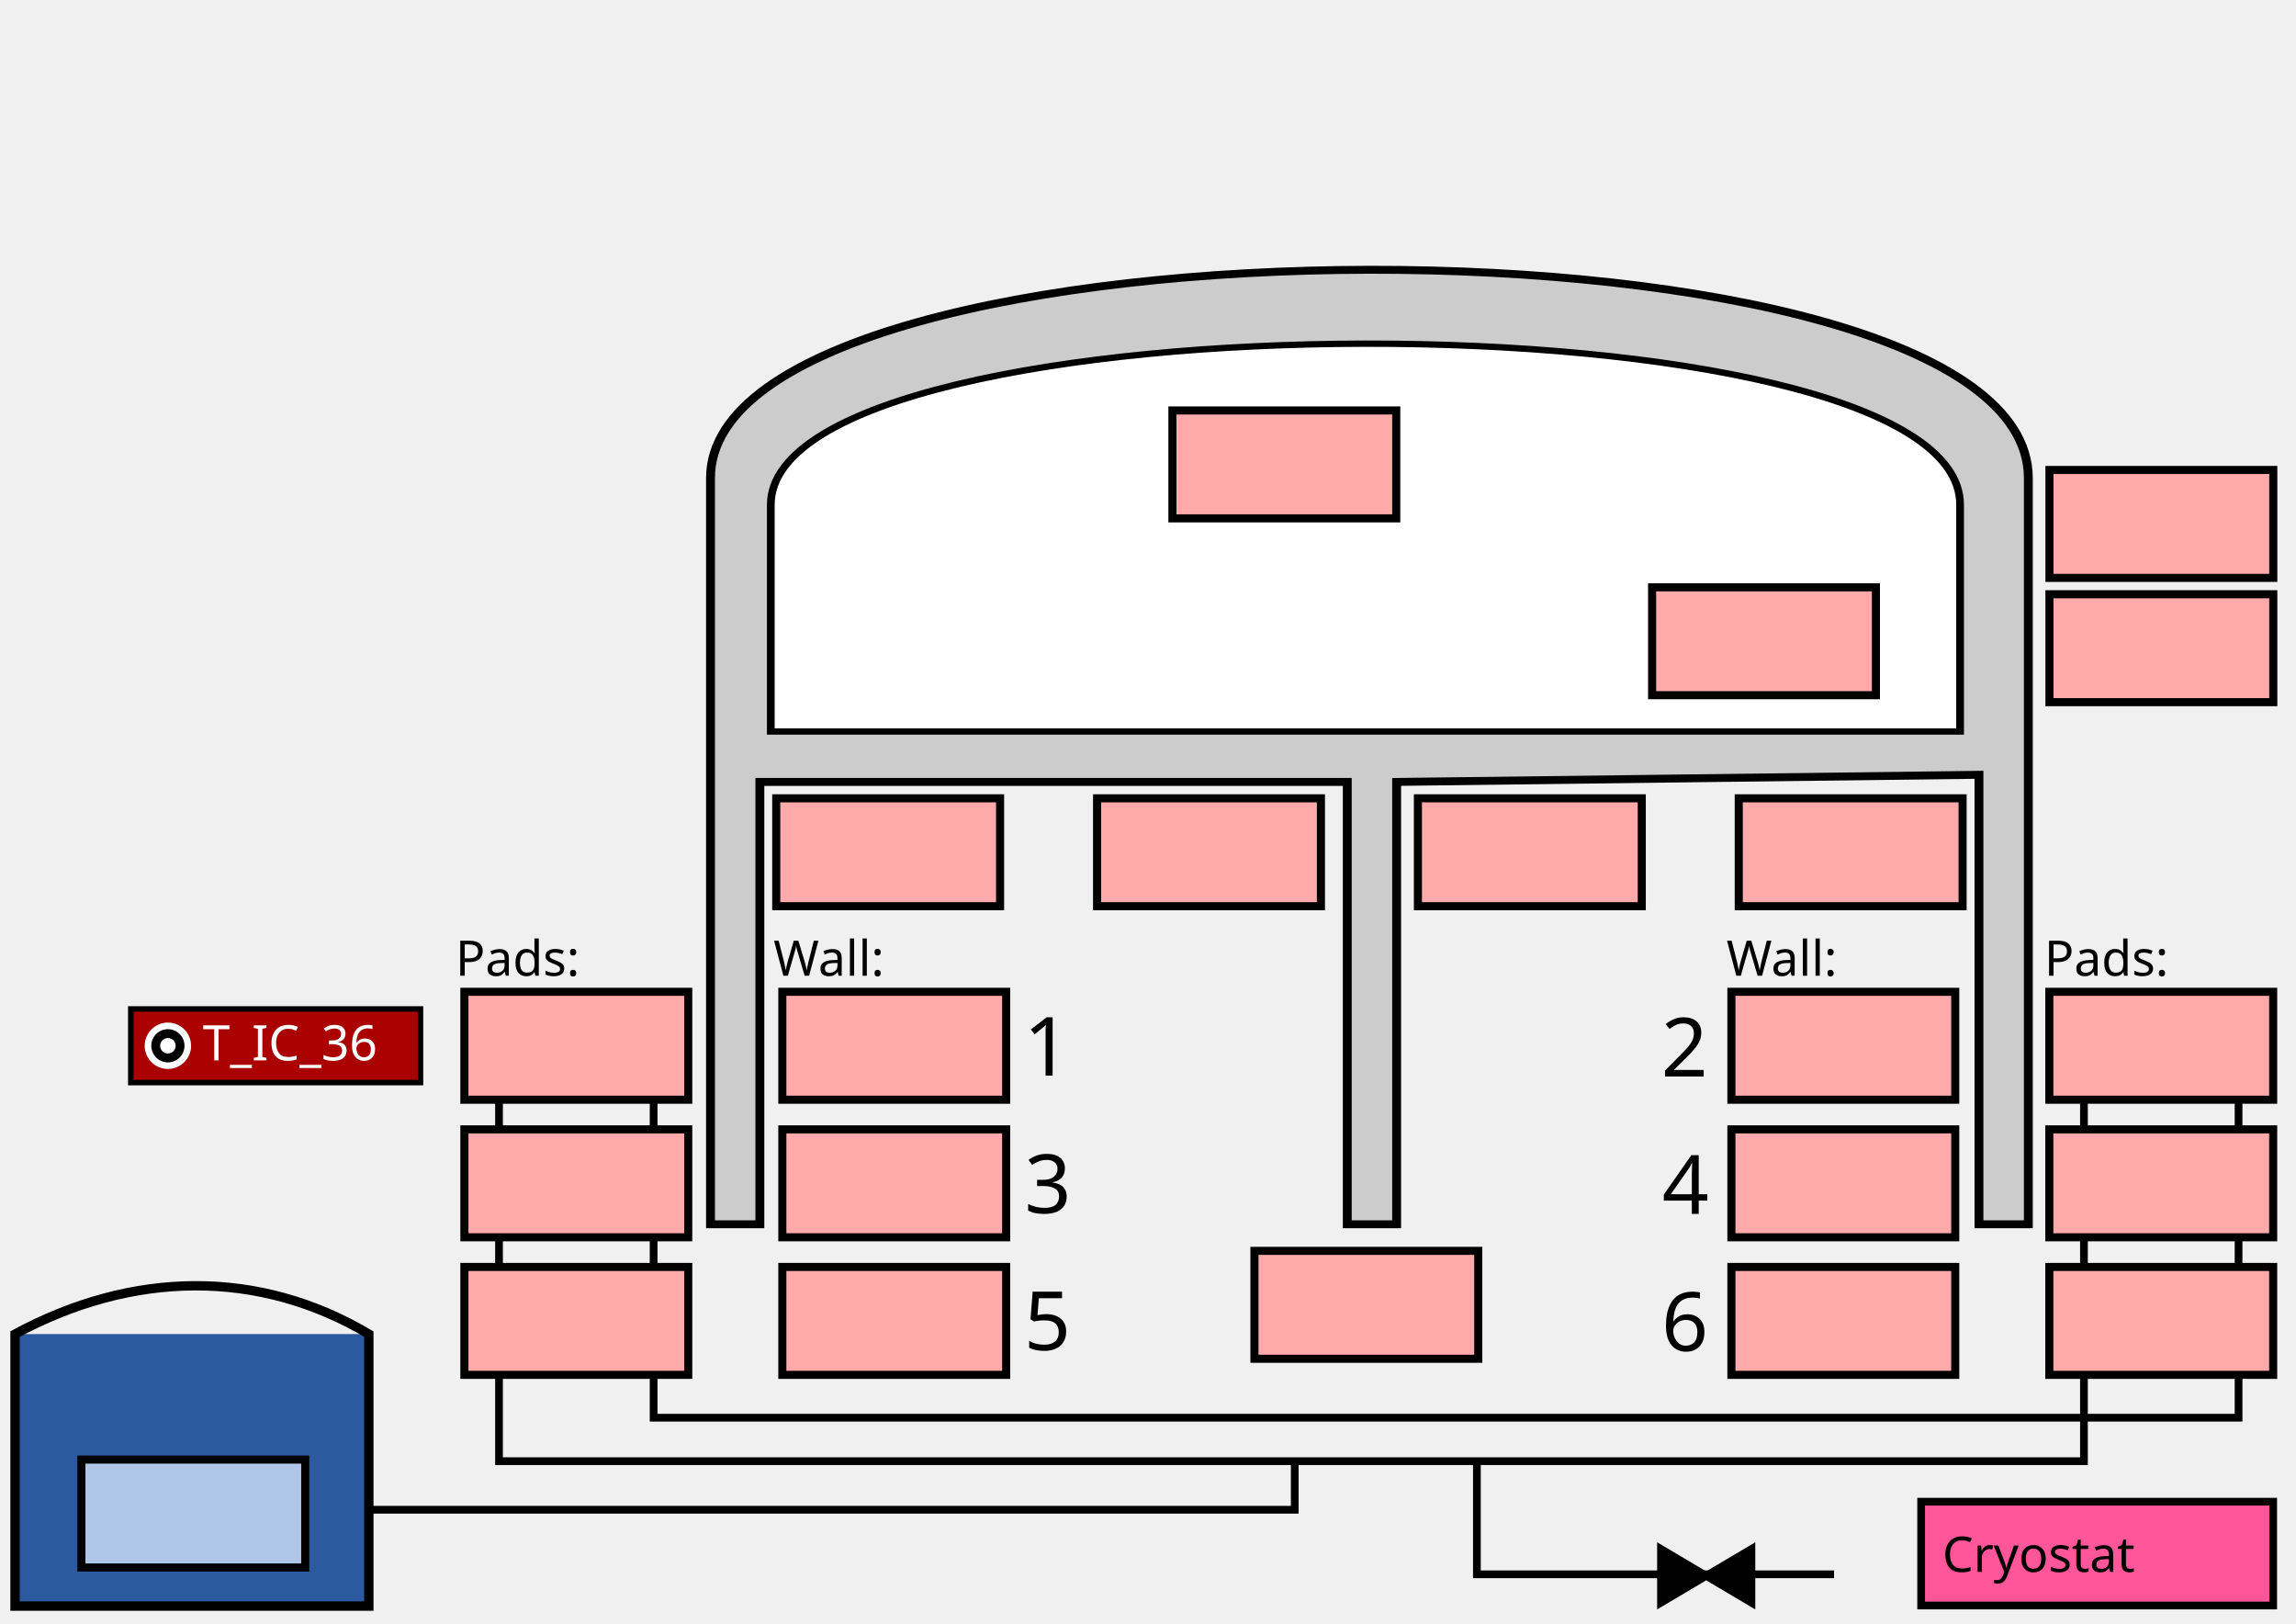
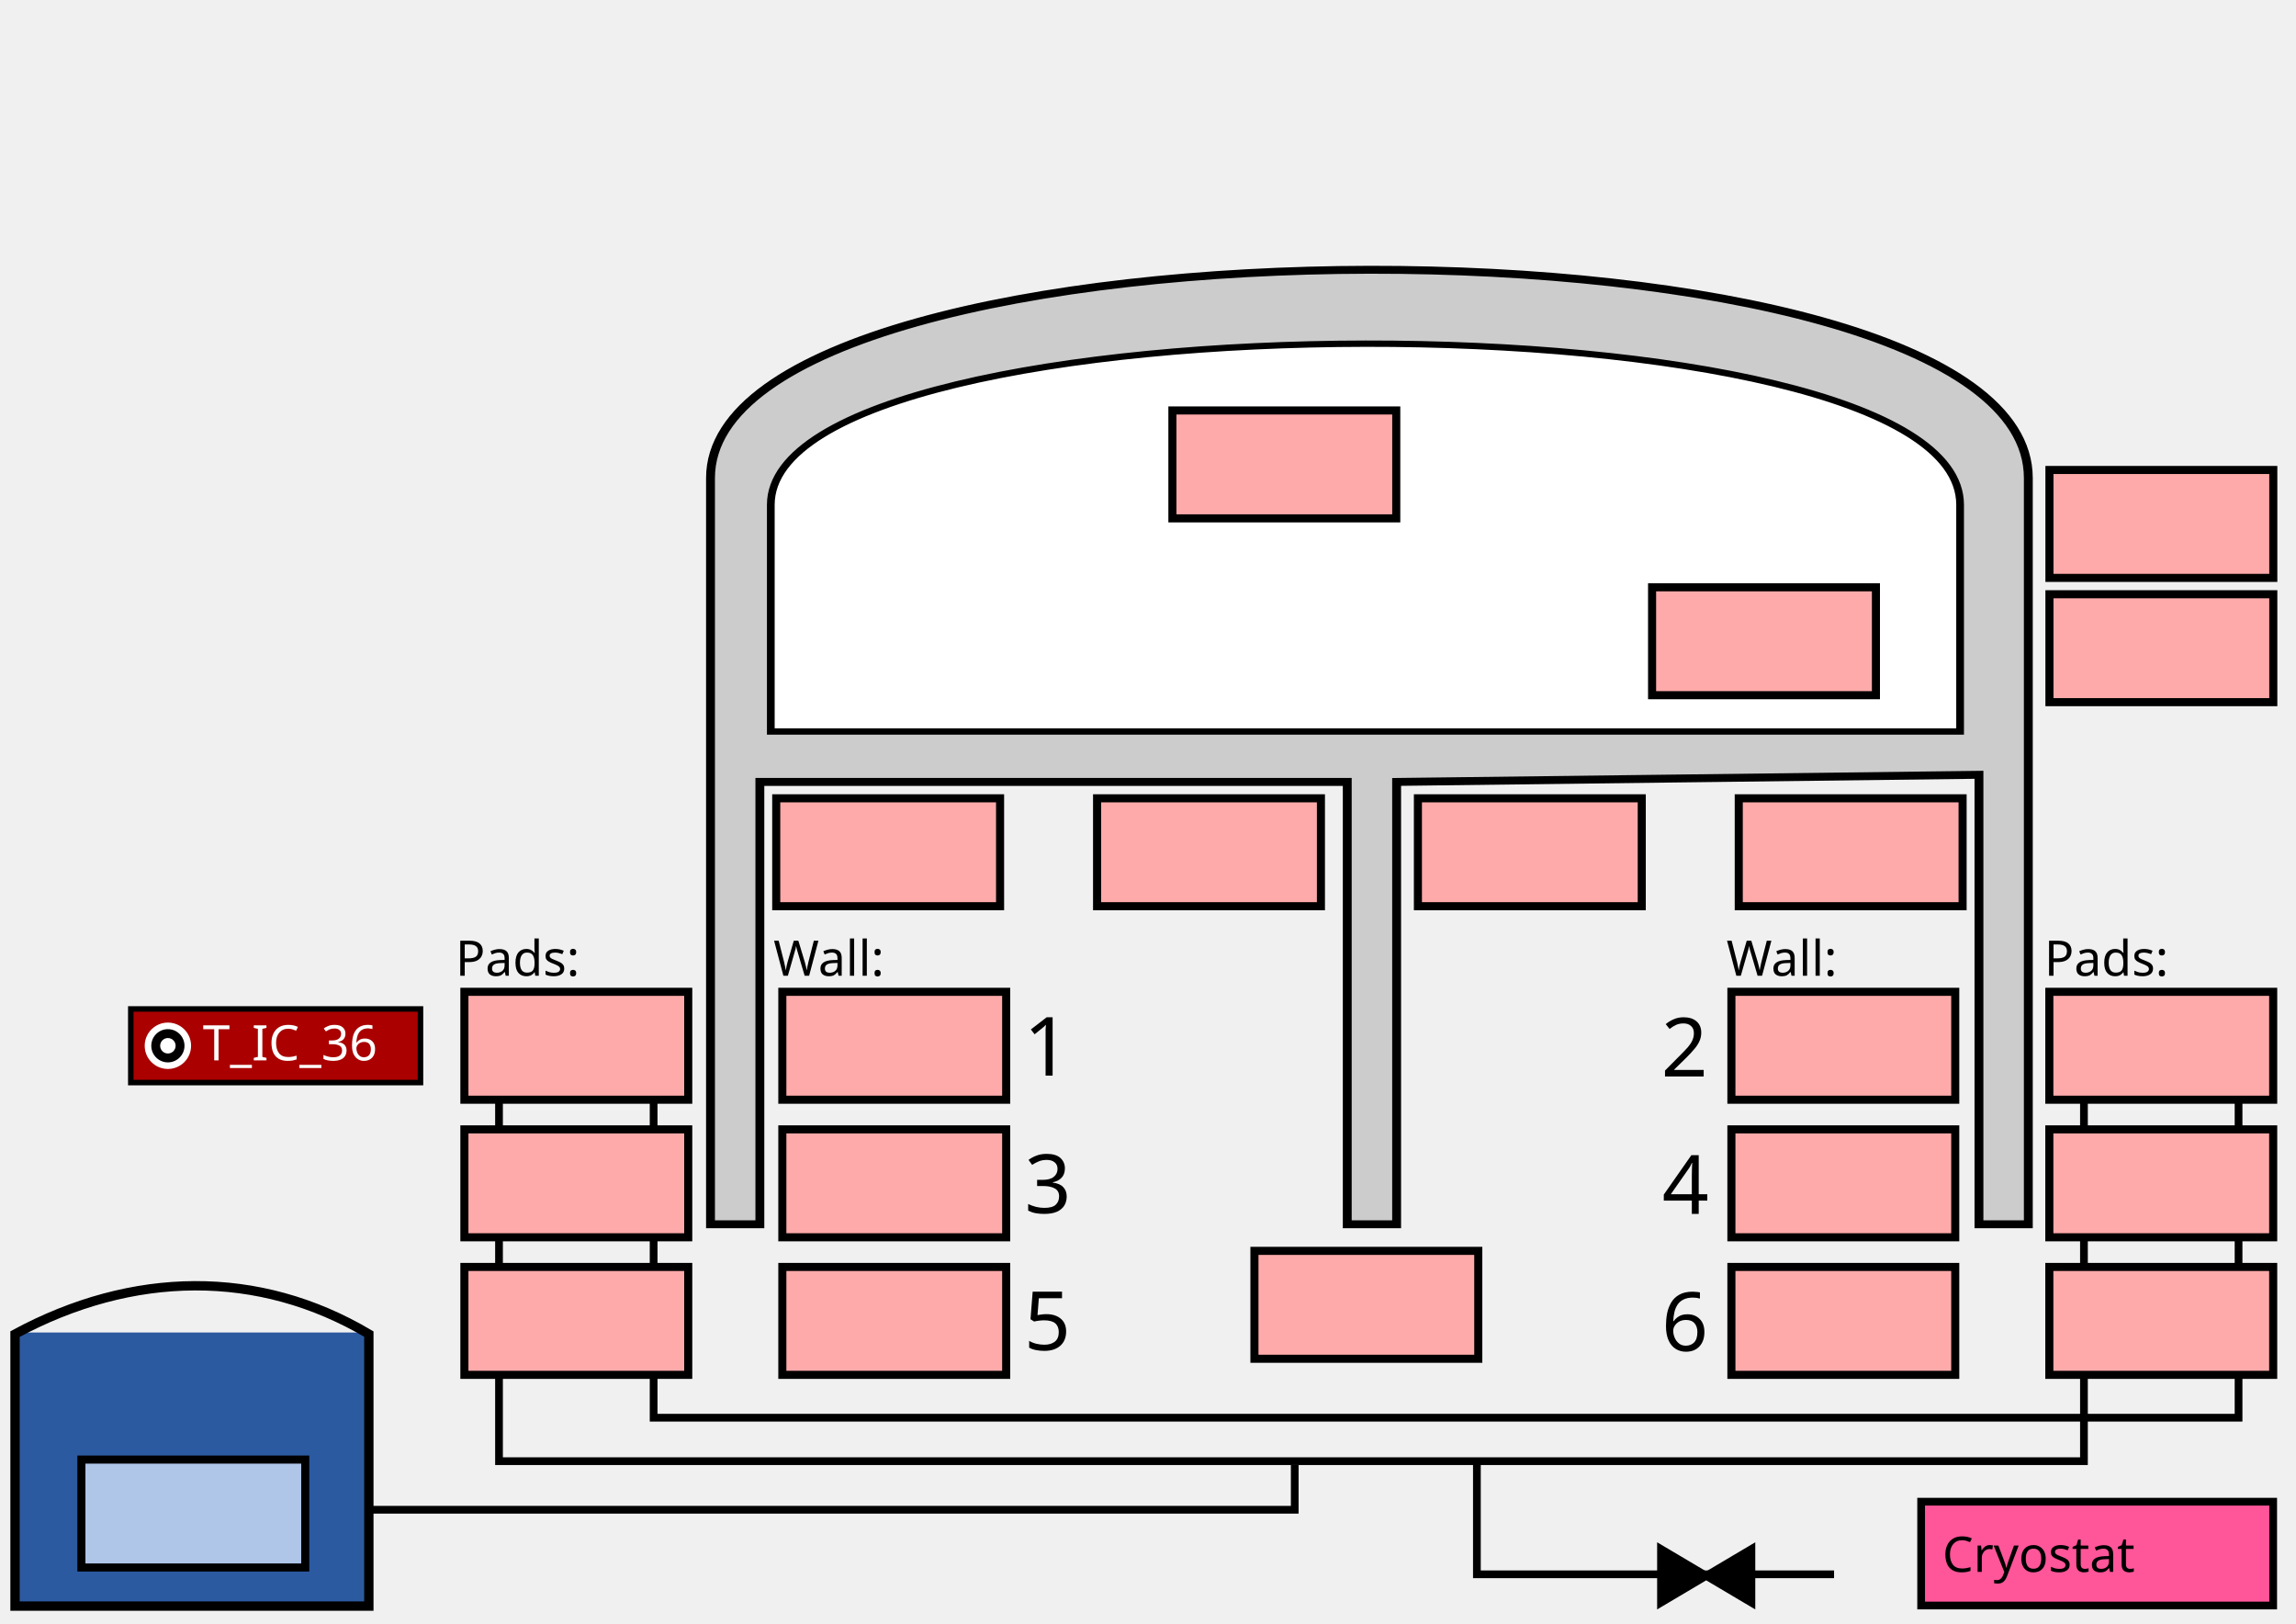
<svg xmlns="http://www.w3.org/2000/svg" width="297mm" height="210mm" viewBox="0 0 297 210" version="1.1" id="svg5">
  <defs id="defs2">
    <marker style="overflow:visible;" id="marker55454" refX="0.0" refY="0.0" orient="auto">
      <path transform="scale(0.2) rotate(180) translate(6,0)" style="fill-rule:evenodd;fill:context-stroke;stroke:context-stroke;stroke-width:1.0pt;" d="M 0.0,0.0 L 5.0,-5.0 L -12.5,0.0 L 5.0,5.0 L 0.0,0.0 z " id="path55452" />
    </marker>
    <marker style="overflow:visible" id="marker55444" refX="0.0" refY="0.0" orient="auto">
      <path transform="scale(0.2) translate(6,0)" style="fill-rule:evenodd;fill:context-stroke;stroke:context-stroke;stroke-width:1.0pt" d="M 0.0,0.0 L 5.0,-5.0 L -12.5,0.0 L 5.0,5.0 L 0.0,0.0 z " id="path55442" />
    </marker>
    <marker style="overflow:visible;" id="Arrow1Send" refX="0.0" refY="0.0" orient="auto">
      <path transform="scale(0.2) rotate(180) translate(6,0)" style="fill-rule:evenodd;fill:context-stroke;stroke:context-stroke;stroke-width:1.0pt;" d="M 0.0,0.0 L 5.0,-5.0 L -12.5,0.0 L 5.0,5.0 L 0.0,0.0 z " id="path55165" />
    </marker>
    <marker style="overflow:visible" id="Arrow1Sstart" refX="0.0" refY="0.0" orient="auto">
      <path transform="scale(0.2) translate(6,0)" style="fill-rule:evenodd;fill:context-stroke;stroke:context-stroke;stroke-width:1.0pt" d="M 0.0,0.0 L 5.0,-5.0 L -12.5,0.0 L 5.0,5.0 L 0.0,0.0 z " id="path55162" />
    </marker>
    <marker style="overflow:visible;" id="Arrow1Lend" refX="0.0" refY="0.0" orient="auto">
      <path transform="scale(0.8) rotate(180) translate(12.5,0)" style="fill-rule:evenodd;fill:context-stroke;stroke:context-stroke;stroke-width:1.0pt;" d="M 0.0,0.0 L 5.0,-5.0 L -12.5,0.0 L 5.0,5.0 L 0.0,0.0 z " id="path55153" />
    </marker>
    <marker style="overflow:visible" id="Arrow1Lstart" refX="0.0" refY="0.0" orient="auto">
      <path transform="scale(0.8) translate(12.5,0)" style="fill-rule:evenodd;fill:context-stroke;stroke:context-stroke;stroke-width:1.0pt" d="M 0.0,0.0 L 5.0,-5.0 L -12.5,0.0 L 5.0,5.0 L 0.0,0.0 z " id="path55150" />
    </marker>
    <style id="style74938">
.on {
  fill:#008000;
}


.off {
  fill:#808080;
}

.offgone.off {
  opacity:0;
}

@keyframes spin {
    from {transform:rotate(0deg);}
    to {transform:rotate(360deg);}
}
 
.spinner.on {
  animation: spin 4s infinite linear;
  transform: translate(100px, 100px);
}</style>
  </defs>
  <g id="layer1">
    <path style="fill:none;stroke:#000000;stroke-width:1;stroke-linecap:butt;stroke-linejoin:miter;stroke-miterlimit:4;stroke-dasharray:none;stroke-opacity:1" d="m 289.57,129.117 v 54.24 H 187.06 84.55 v -52.917" id="path2223" />
    <path style="fill:none;stroke:#000000;stroke-width:1;stroke-linecap:butt;stroke-linejoin:miter;stroke-miterlimit:4;stroke-dasharray:none;stroke-opacity:1" d="m 269.57,134.739 v 54.24 H 167.06 64.55 v -52.917" id="path2223-4" />
    <path style="fill:none;stroke:#000000;stroke-width:1;stroke-linecap:butt;stroke-linejoin:miter;stroke-miterlimit:4;stroke-dasharray:none;stroke-opacity:1" d="m 43.127,195.262 h 40.746 83.608 v -5.821" id="path3242" />
    <path style="fill:none;stroke:#000000;stroke-width:1;stroke-linecap:butt;stroke-linejoin:miter;stroke-miterlimit:4;stroke-dasharray:none;stroke-opacity:1" d="M 237.246,203.612 H 222.108 191.044 V 188.927" id="path3242-2" />
    <g id="g53370-6-8-4" transform="translate(-34.27666,-17.13065)" />
    <g id="g9529" transform="matrix(1.147722,0,0,1.022624,6.704714,-50.66155)" style="fill:#cccccc">
      <path id="rect1501" style="fill:#cccccc;stroke:#000000;stroke-width:1;stroke-miterlimit:4;stroke-dasharray:none" d="m 222.763,204.377 h -5.564 v -56.846 l -65.633,0.903 v 55.943 h -5.564 V 148.434 H 79.8 v 55.943 H 74.237 L 74.237,110 c 0,-34.853 148.526,-35.39 148.526,0 z" />
    </g>
    <g id="g9529-3" transform="matrix(1.035799,0,0,0.8491817,22.81225,-30.2971)" style="fill:#cccccc">
      <path id="rect1501-7" style="fill:#ffffff;stroke:#000000;stroke-width:0.965;stroke-miterlimit:4;stroke-dasharray:none" d="m 222.763,147.087 c 0,0 -102.806,0 -148.526,0 l 2.12e-4,-34.521 c 0,-32.476 148.526,-32.977 148.526,0 z" />
    </g>
    <text xml:space="preserve" style="font-style:normal;font-weight:normal;font-size:10.583px;line-height:1.25;font-family:sans-serif;fill:#000000;fill-opacity:1;stroke:none;stroke-width:0.265" x="118.02" y="96.286" id="text4457">
      <tspan id="tspan4455" style="stroke-width:0.265" x="118.02" y="96.286" />
    </text>
    <g id="link_main" class="link" transform="translate(54.9375,0.8090022)">
      <g id="g158619-1">
        <rect style="fill:#ff5599;stroke:#000000;stroke-width:1;stroke-miterlimit:4;stroke-dasharray:none;stroke-opacity:1" id="rect35972-4-5" width="45.538" height="13.429" x="193.572" y="193.41" />
        <text xml:space="preserve" style="font-style:normal;font-weight:normal;font-size:6.35px;line-height:1.25;font-family:sans-serif;text-align:center;text-anchor:middle;fill:#000000;fill-opacity:1;stroke:none;stroke-width:0.265" x="216.198" y="202.488" id="text35980-9-1">
          <tspan id="linkc" style="font-size:6.35px;text-align:center;text-anchor:middle;stroke-width:0.265" x="216.198" y="202.488">Cryostat</tspan>
        </text>
      </g>
    </g>
    <rect style="fill:#ffaaaa;stroke:#000000;stroke-width:1.044;stroke-miterlimit:4;stroke-dasharray:none;stroke-opacity:1" id="sensorbox_T_IC_17" width="28.956" height="13.956" x="162.268" y="161.779" />
    <rect style="fill:#ffaaaa;stroke:#000000;stroke-width:1.044;stroke-miterlimit:4;stroke-dasharray:none;stroke-opacity:1" id="sensorbox_T_IC_14" width="28.956" height="13.956" x="183.414" y="103.248" />
    <rect style="fill:#ffaaaa;stroke:#000000;stroke-width:1.044;stroke-miterlimit:4;stroke-dasharray:none;stroke-opacity:1" id="sensorbox_T_IC_15" width="28.956" height="13.956" x="224.917" y="103.248" />
    <rect style="fill:#ffaaaa;stroke:#000000;stroke-width:1.044;stroke-miterlimit:4;stroke-dasharray:none;stroke-opacity:1" id="sensorbox_T_IC_20" width="28.956" height="13.956" x="100.41" y="103.248" />
    <rect style="fill:#ffaaaa;stroke:#000000;stroke-width:1.044;stroke-miterlimit:4;stroke-dasharray:none;stroke-opacity:1" id="sensorbox_T_IC_18" width="28.956" height="13.956" x="141.912" y="103.248" />
    <rect style="fill:#ffaaaa;stroke:#000000;stroke-width:1.044;stroke-miterlimit:4;stroke-dasharray:none;stroke-opacity:1" id="sensorbox_T_IC_24" width="28.956" height="13.956" x="265.107" y="76.857" />
    <rect style="fill:#ffaaaa;stroke:#000000;stroke-width:1.044;stroke-miterlimit:4;stroke-dasharray:none;stroke-opacity:1" id="sensorbox_T_IC_23" width="28.956" height="13.956" x="265.107" y="60.784" />
    <rect style="fill:#ffaaaa;stroke:#000000;stroke-width:1.044;stroke-miterlimit:4;stroke-dasharray:none;stroke-opacity:1" id="sensorbox_T_IC_33" width="28.956" height="13.956" x="213.706" y="75.958" />
    <rect style="fill:#ffaaaa;stroke:#000000;stroke-width:1.044;stroke-miterlimit:4;stroke-dasharray:none;stroke-opacity:1" id="sensorbox_T_IC_37" width="28.956" height="13.956" x="151.657" y="53.086" />
    <rect style="fill:#ffaaaa;stroke:#000000;stroke-width:1.044;stroke-miterlimit:4;stroke-dasharray:none;stroke-opacity:1" id="sensorbox_T_IC_11" width="28.956" height="13.956" x="60.072" y="146.067" />
    <rect style="fill:#ffaaaa;stroke:#000000;stroke-width:1.044;stroke-miterlimit:4;stroke-dasharray:none;stroke-opacity:1" id="sensorbox_T_IC_13" width="28.956" height="13.956" x="60.072" y="128.275" />
    <rect style="fill:#ffaaaa;stroke:#000000;stroke-width:1.044;stroke-miterlimit:4;stroke-dasharray:none;stroke-opacity:1" id="sensorbox_T_IC_05" width="28.956" height="13.956" x="60.072" y="163.859" />
    <rect style="fill:#ffaaaa;stroke:#000000;stroke-width:1.044;stroke-miterlimit:4;stroke-dasharray:none;stroke-opacity:1" id="sensorbox_T_IC_12" width="28.956" height="13.956" x="101.199" y="146.067" />
    <rect style="fill:#ffaaaa;stroke:#000000;stroke-width:1.044;stroke-miterlimit:4;stroke-dasharray:none;stroke-opacity:1" id="sensorbox_T_IC_10" width="28.956" height="13.956" x="101.199" y="128.275" />
    <rect style="fill:#ffaaaa;stroke:#000000;stroke-width:1.044;stroke-miterlimit:4;stroke-dasharray:none;stroke-opacity:1" id="sensorbox_T_IC_02" width="28.956" height="13.956" x="101.199" y="163.859" />
    <rect style="fill:#ffaaaa;stroke:#000000;stroke-width:1.044;stroke-miterlimit:4;stroke-dasharray:none;stroke-opacity:1" id="sensorbox_T_IC_01" width="28.956" height="13.956" x="223.966" y="146.067" />
    <rect style="fill:#ffaaaa;stroke:#000000;stroke-width:1.044;stroke-miterlimit:4;stroke-dasharray:none;stroke-opacity:1" id="sensorbox_T_IC_07" width="28.956" height="13.956" x="223.966" y="128.275" />
    <rect style="fill:#ffaaaa;stroke:#000000;stroke-width:1.044;stroke-miterlimit:4;stroke-dasharray:none;stroke-opacity:1" id="sensorbox_T_IC_04" width="28.956" height="13.956" x="223.966" y="163.859" />
    <rect style="fill:#ffaaaa;stroke:#000000;stroke-width:1.044;stroke-miterlimit:4;stroke-dasharray:none;stroke-opacity:1" id="sensorbox_T_IC_06" width="28.956" height="13.956" x="265.092" y="146.067" />
    <rect style="fill:#ffaaaa;stroke:#000000;stroke-width:1.044;stroke-miterlimit:4;stroke-dasharray:none;stroke-opacity:1" id="sensorbox_T_IC_08" width="28.956" height="13.956" x="265.092" y="128.275" />
    <rect style="fill:#ffaaaa;stroke:#000000;stroke-width:1.044;stroke-miterlimit:4;stroke-dasharray:none;stroke-opacity:1" id="sensorbox_T_IC_03" width="28.956" height="13.956" x="265.092" y="163.859" />
    <text xml:space="preserve" style="font-style:normal;font-weight:normal;font-size:6.35px;line-height:1.25;font-family:sans-serif;fill:#000000;fill-opacity:1;stroke:none;stroke-width:0.265" x="58.93" y="126.2" id="text9531">
      <tspan id="tspan9529" style="font-size:6.35px;stroke-width:0.265" x="58.93" y="126.2">Pads:</tspan>
    </text>
    <text xml:space="preserve" style="font-style:normal;font-weight:normal;font-size:6.35px;line-height:1.25;font-family:sans-serif;fill:#000000;fill-opacity:1;stroke:none;stroke-width:0.265" x="100.056" y="126.2" id="text9531-5">
      <tspan id="tspan9529-6" style="font-size:6.35px;stroke-width:0.265" x="100.056" y="126.2">Wall:</tspan>
    </text>
    <text xml:space="preserve" style="font-style:normal;font-weight:normal;font-size:6.35px;line-height:1.25;font-family:sans-serif;fill:#000000;fill-opacity:1;stroke:none;stroke-width:0.265" x="223.323" y="126.2" id="text9531-8">
      <tspan id="tspan9529-8" style="font-size:6.35px;stroke-width:0.265" x="223.323" y="126.2">Wall:</tspan>
    </text>
    <text xml:space="preserve" style="font-style:normal;font-weight:normal;font-size:6.35px;line-height:1.25;font-family:sans-serif;fill:#000000;fill-opacity:1;stroke:none;stroke-width:0.265" x="264.45" y="126.2" id="text9531-5-8">
      <tspan id="tspan9529-6-6" style="font-size:6.35px;stroke-width:0.265" x="264.45" y="126.2">Pads:</tspan>
    </text>
    <text xml:space="preserve" style="font-style:normal;font-weight:normal;font-size:10.583px;line-height:1.25;font-family:sans-serif;fill:#000000;fill-opacity:1;stroke:none;stroke-width:0.265" x="132.41" y="139.113" id="text16965">
      <tspan id="tspan16963" style="stroke-width:0.265" x="132.41" y="139.113">1</tspan>
    </text>
    <text xml:space="preserve" style="font-style:normal;font-weight:normal;font-size:10.583px;line-height:1.25;font-family:sans-serif;fill:#000000;fill-opacity:1;stroke:none;stroke-width:0.265" x="132.532" y="156.893" id="text16965-7">
      <tspan id="tspan16963-5" style="stroke-width:0.265" x="132.532" y="156.893">3</tspan>
    </text>
    <text xml:space="preserve" style="font-style:normal;font-weight:normal;font-size:10.583px;line-height:1.25;font-family:sans-serif;fill:#000000;fill-opacity:1;stroke:none;stroke-width:0.265" x="132.457" y="174.605" id="text16965-5">
      <tspan id="tspan16963-8" style="stroke-width:0.265" x="132.457" y="174.605">5</tspan>
    </text>
    <text xml:space="preserve" style="font-style:normal;font-weight:normal;font-size:10.583px;line-height:1.25;font-family:sans-serif;fill:#000000;fill-opacity:1;stroke:none;stroke-width:0.265" x="214.88" y="139.222" id="text16965-76">
      <tspan id="tspan16963-1" style="stroke-width:0.265" x="214.88" y="139.222">2</tspan>
    </text>
    <text xml:space="preserve" style="font-style:normal;font-weight:normal;font-size:10.583px;line-height:1.25;font-family:sans-serif;fill:#000000;fill-opacity:1;stroke:none;stroke-width:0.265" x="215.002" y="157.002" id="text16965-7-3">
      <tspan id="tspan16963-5-1" style="stroke-width:0.265" x="215.002" y="157.002">4</tspan>
    </text>
    <text xml:space="preserve" style="font-style:normal;font-weight:normal;font-size:10.583px;line-height:1.25;font-family:sans-serif;fill:#000000;fill-opacity:1;stroke:none;stroke-width:0.265" x="214.927" y="174.714" id="text16965-5-4">
      <tspan id="tspan16963-8-2" style="stroke-width:0.265" x="214.927" y="174.714">6</tspan>
    </text>
    <g id="g114297" transform="translate(-10.97726,133.5748)">
-       <rect style="fill:#2c5aa0;fill-opacity:1;stroke:none;stroke-width:1;stroke-miterlimit:4;stroke-dasharray:none;stroke-opacity:1" id="n2dewarfill" width="45.767" height="35.181" x="12.922" y="38.966" />
+       <rect style="fill:#2c5aa0;fill-opacity:1;stroke:none;stroke-width:1.011;stroke-miterlimit:4;stroke-dasharray:none;stroke-opacity:1" id="n2dewarfill" width="46.297" height="35.516" x="12.657" y="38.763" />
      <rect style="fill:#afc6e9;stroke:#000000;stroke-width:1.044;stroke-miterlimit:4;stroke-dasharray:none;stroke-opacity:1" id="sensorbox_M_TS_01" width="28.956" height="13.956" x="21.506" y="55.199" />
      <path id="rect98897" style="fill:none;stroke:#000000;stroke-width:1.209" d="m 12.922,38.966 c 15.195,-8.204 31.515,-8.453 45.767,0 V 74.147 H 12.922 Z" />
    </g>
    <path d="m 214.858,200.345 v 6.931 l 11.697,-6.931 v 6.931 z" id="valve_S_TS_01" class="v findmeeasily" style="stroke:#000000;stroke-width:1;stroke-miterlimit:4;stroke-dasharray:none;stroke-opacity:1" />
    <rect style="fill:#aa0000;stroke:#000000;stroke-width:0.711;stroke-miterlimit:4;stroke-dasharray:none;stroke-opacity:1" id="rect10247-2-4-2-81-9-3-1" width="37.475" height="9.524" x="16.918" y="130.491" />
    <text xml:space="preserve" style="font-style:normal;font-weight:normal;font-size:6.35px;line-height:1.25;font-family:sans-serif;fill:#ffffff;fill-opacity:1;stroke:none;stroke-width:0.265" x="26.227" y="137.144" id="text13160-7-5-9-2-2-4-8-23">
      <tspan id="value_T_IC_36" style="font-size:6.35px;fill:#ffffff;stroke-width:0.265" x="26.227" y="137.144">T_IC_36</tspan>
    </text>
    <g id="g124293" transform="translate(-3.552445,71.24611)" style="fill:#000000;stroke:#ffffff">
      <circle style="fill:#000000;fill-opacity:1;stroke:#ffffff;stroke-width:0.852;stroke-miterlimit:4;stroke-dasharray:none;stroke-opacity:1" id="path124079" cx="25.27" cy="64.007" r="2.574" />
      <circle style="fill:#ffffff;fill-opacity:1;stroke:none;stroke-width:0.625;stroke-miterlimit:4;stroke-dasharray:none;stroke-opacity:1" id="path124079-0" cx="25.27" cy="64.007" r="1" />
    </g>
  </g>
</svg>
